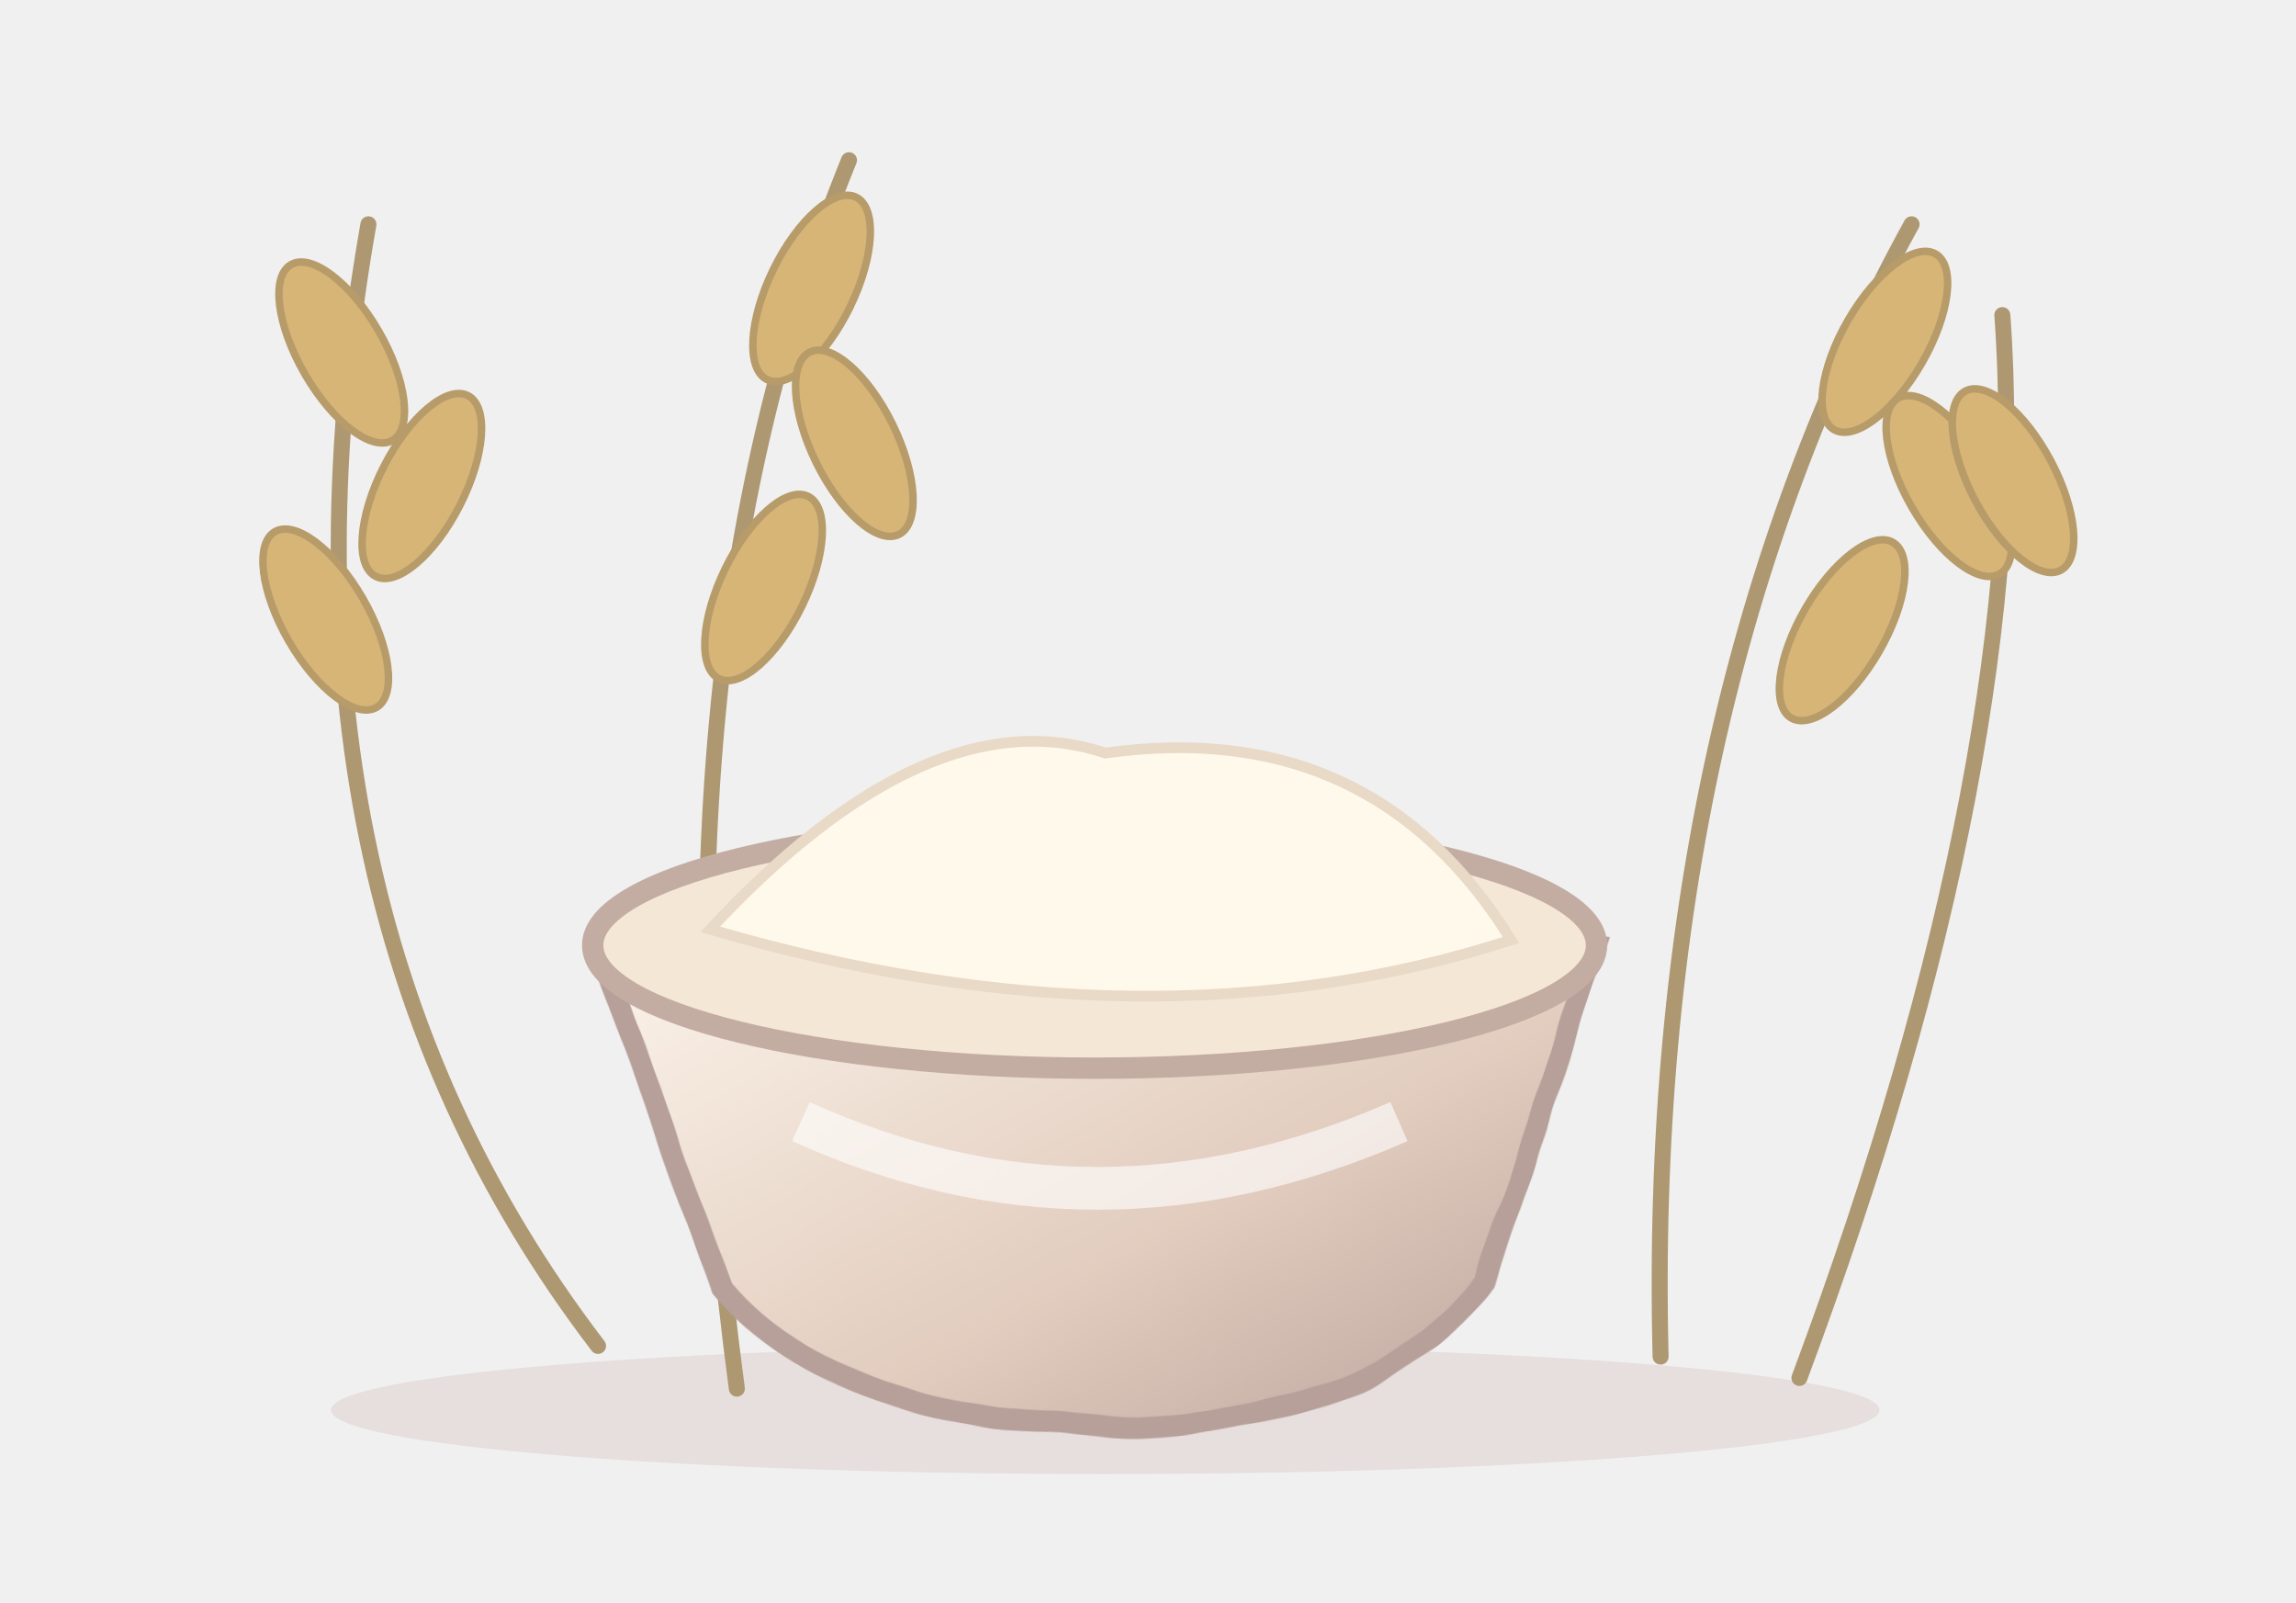
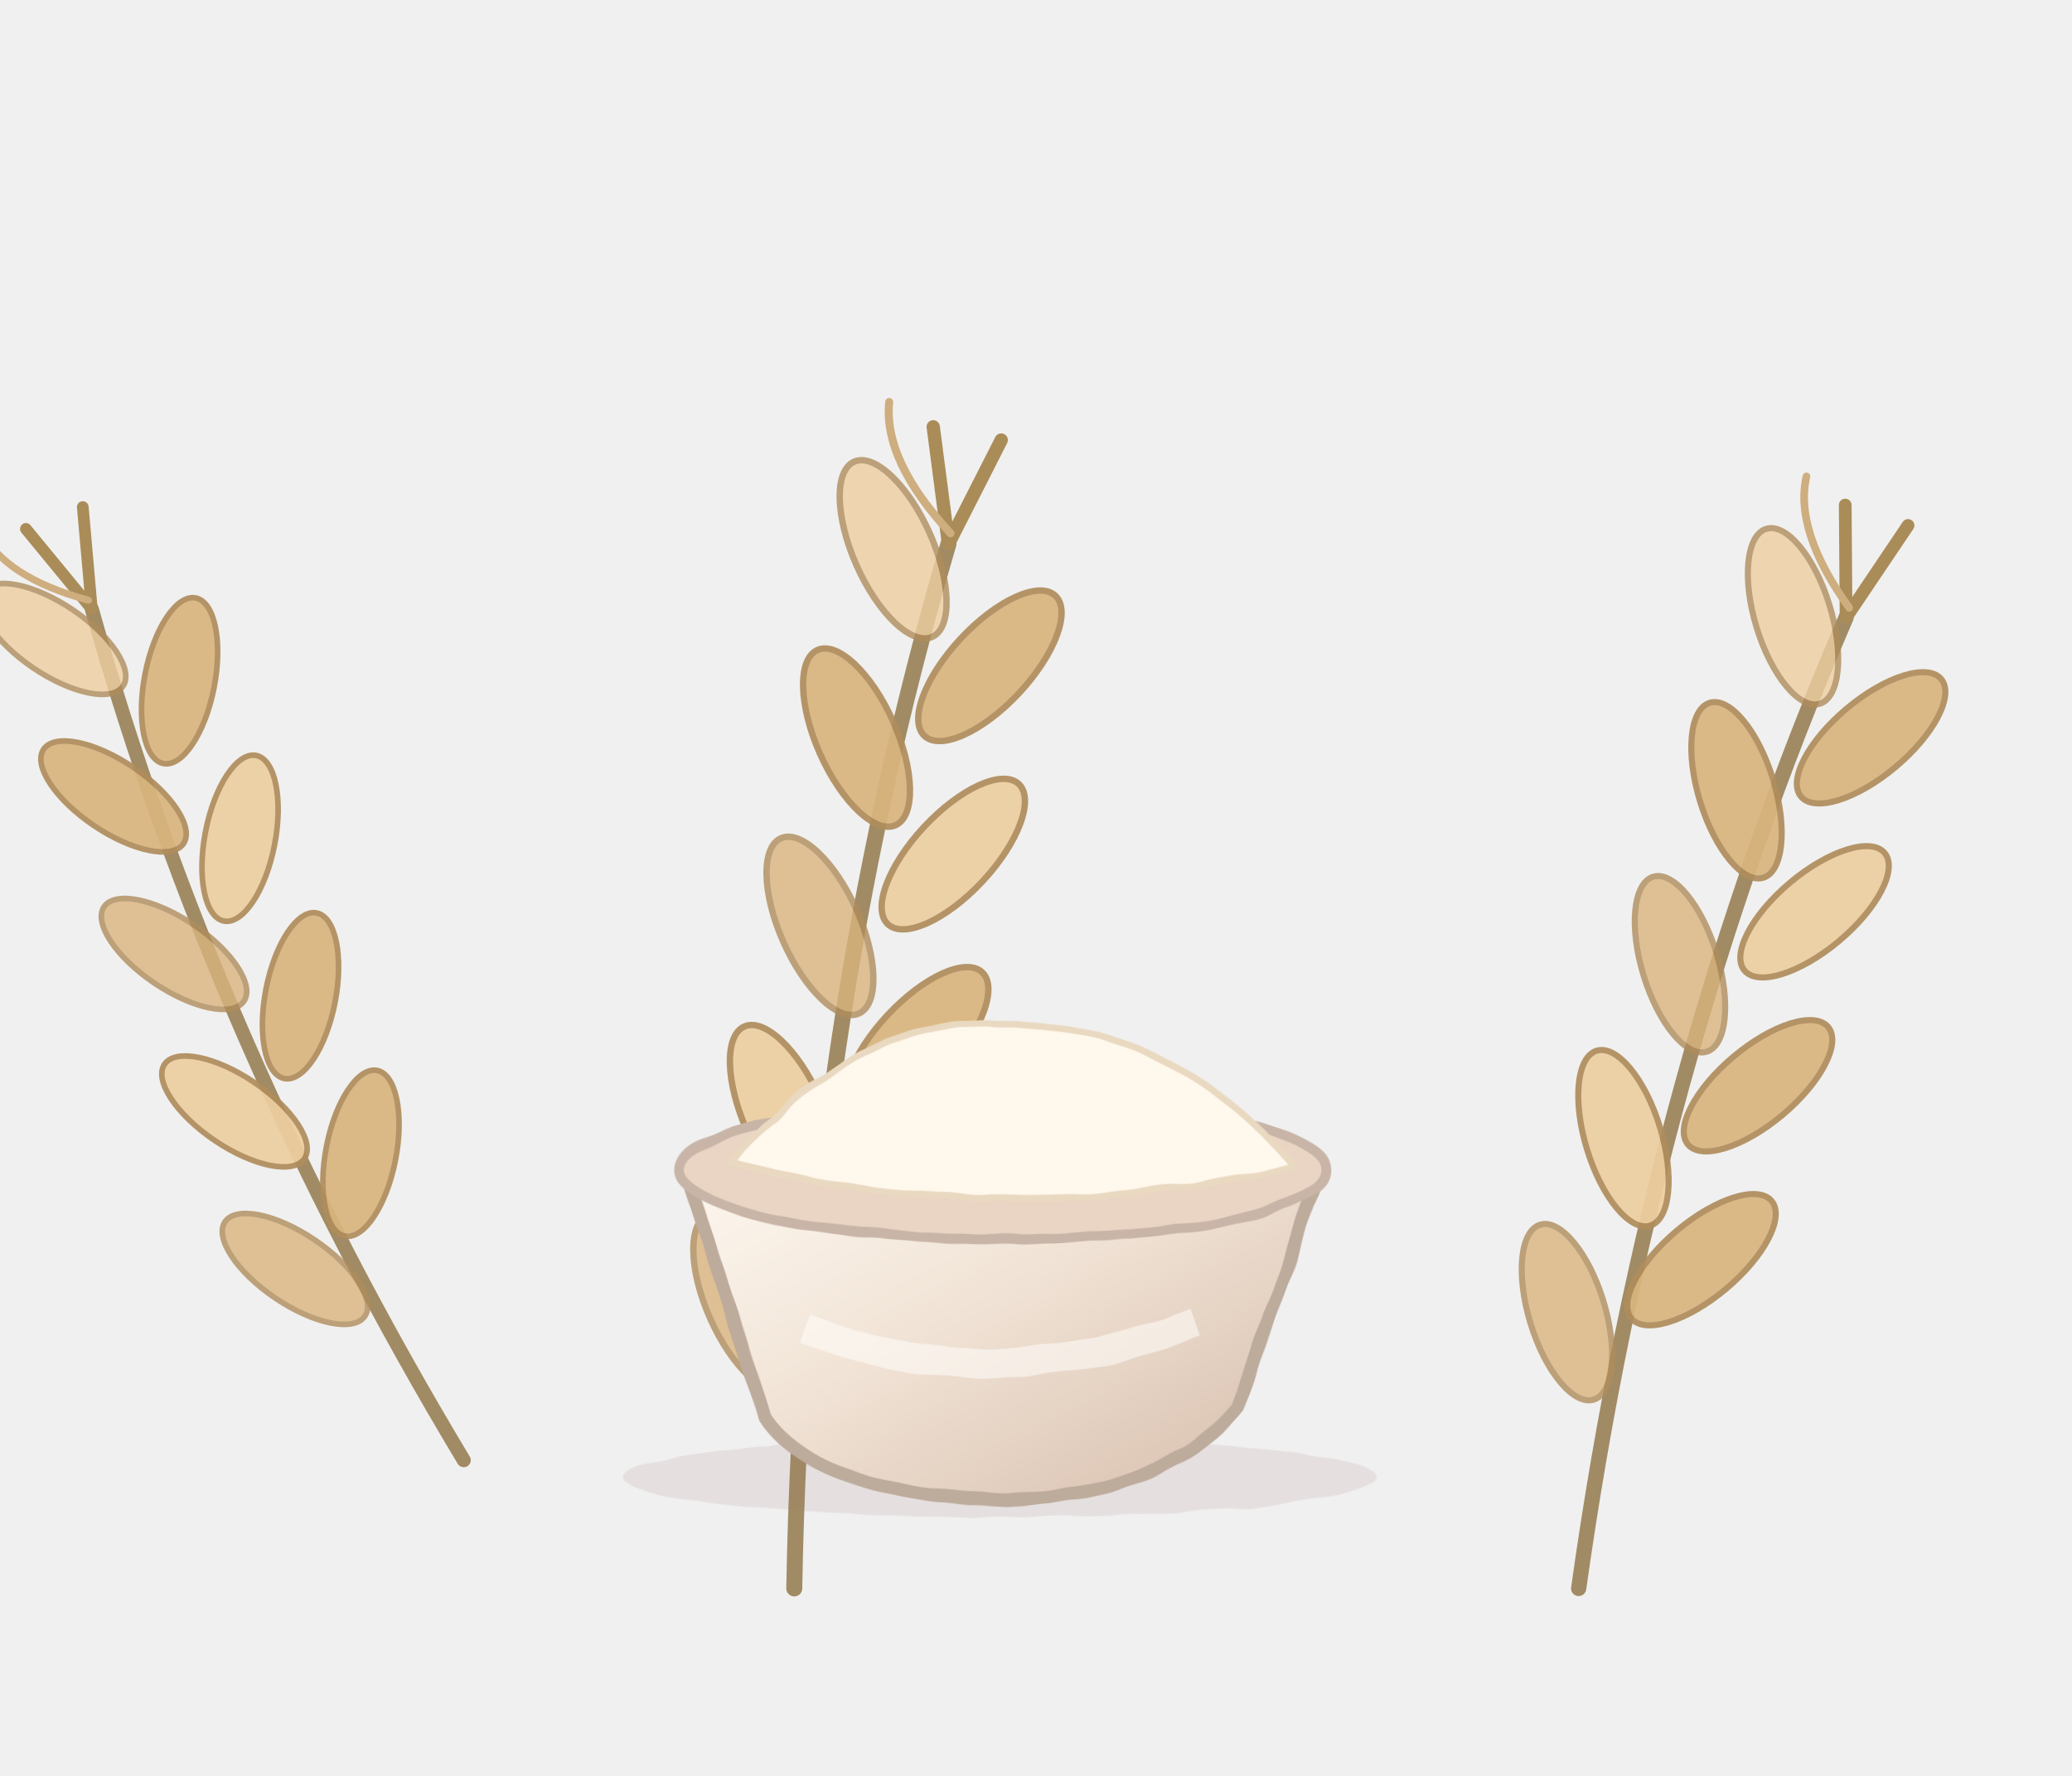
- <svg xmlns="http://www.w3.org/2000/svg" viewBox="0 0 430 300" role="img" aria-labelledby="t">
+ <svg xmlns="http://www.w3.org/2000/svg" viewBox="0 0 420 360" role="img" aria-labelledby="t">
  <defs>
-     <linearGradient id="bowl" x1="0" y1="0" x2="1" y2="1">
-       <stop stop-color="#fff8ef" />
-       <stop offset=".6" stop-color="#e2cdbf" />
-       <stop offset="1" stop-color="#b9a09a" />
+     <linearGradient id="crust" x1="0" y1="0" x2=".85" y2="1">
+       <stop stop-color="#ffefc6" />
+       <stop offset=".24" stop-color="#e7a96f" />
+       <stop offset=".57" stop-color="#c78150" />
+       <stop offset=".83" stop-color="#9e5939" />
+       <stop offset="1" stop-color="#6a382b" />
    </linearGradient>
-     <filter id="w">
-       <feTurbulence type="fractalNoise" baseFrequency=".04" numOctaves="3" seed="9" result="n" />
-       <feDisplacementMap in="SourceGraphic" in2="n" scale="2" />
+     <linearGradient id="crumb" x1="0" y1="0" x2=".65" y2="1">
+       <stop stop-color="#fff9e9" />
+       <stop offset=".45" stop-color="#fae9c9" />
+       <stop offset="1" stop-color="#deb78b" />
+     </linearGradient>
+     <linearGradient id="paper" x1="0" y1="0" x2=".9" y2=".95">
+       <stop stop-color="#fffaf3" />
+       <stop offset=".47" stop-color="#f2e5d8" />
+       <stop offset="1" stop-color="#d9c1b0" />
+     </linearGradient>
+     <linearGradient id="blush" x1="0" y1="0" x2=".9" y2="1">
+       <stop stop-color="#f4d5d5" />
+       <stop offset=".52" stop-color="#d5a09f" />
+       <stop offset="1" stop-color="#9e656a" />
+     </linearGradient>
+     <linearGradient id="wood" x1=".05" y1=".1" x2=".95" y2=".9">
+       <stop stop-color="#f1cf9d" />
+       <stop offset=".55" stop-color="#c99161" />
+       <stop offset="1" stop-color="#8d553c" />
+     </linearGradient>
+     <linearGradient id="glass" x1="0" y1=".1" x2="1" y2=".3">
+       <stop stop-color="#978681" stop-opacity=".48" />
+       <stop offset=".21" stop-color="#fdfbf4" stop-opacity=".55" />
+       <stop offset=".65" stop-color="#e6dfd4" stop-opacity=".16" />
+       <stop offset="1" stop-color="#807b77" stop-opacity=".55" />
+     </linearGradient>
+     <linearGradient id="starter" x1=".1" y1=".1" x2=".5" y2="1">
+       <stop stop-color="#f3d9ab" />
+       <stop offset=".55" stop-color="#d3a171" />
+       <stop offset="1" stop-color="#a36e50" />
+     </linearGradient>
+     <linearGradient id="metal" x1="0" y1=".15" x2="1" y2=".8">
+       <stop stop-color="#a7a29a" />
+       <stop offset=".23" stop-color="#fefdf8" />
+       <stop offset=".48" stop-color="#c4c3b9" />
+       <stop offset=".75" stop-color="#fffdfa" />
+       <stop offset="1" stop-color="#8d8b86" />
+     </linearGradient>
+     <filter id="wash" x="-8%" y="-8%" width="116%" height="116%">
+       <feTurbulence type="fractalNoise" baseFrequency=".018" numOctaves="3" seed="9" result="noise" />
+       <feDisplacementMap in="SourceGraphic" in2="noise" scale="3.8" />
+     </filter>
+     <filter id="dry" x="-8%" y="-8%" width="116%" height="116%">
+       <feTurbulence type="fractalNoise" baseFrequency=".062" numOctaves="2" seed="14" result="noise" />
+       <feDisplacementMap in="SourceGraphic" in2="noise" scale="1.9" />
+     </filter>
+     <filter id="shade">
+       <feGaussianBlur stdDeviation="9" />
    </filter>
  </defs>
-   <ellipse cx="207" cy="264" rx="145" ry="12" fill="#bb8d8b" opacity=".18" />
-   <g stroke="#ad9871" stroke-width="3" fill="none" stroke-linecap="round">
-     <path d="M112 252q-65-85-43-210M138 260q-18-134 21-230M311 254q-3-121 47-212M337 258q44-118 38-199" />
+   <g transform="translate(94 296) rotate(-21) scale(0.95)" stroke-linecap="round">
+     <path d="M0 0Q-18-102-9-198" fill="none" stroke="#a18b64" stroke-width="3" />
+     <path d="M-9-198l-7-21m7 21 6-21" stroke="#aa8c58" stroke-width="2.5" />
+     <ellipse cx="-19" cy="-195" rx="7.5" ry="18" transform="rotate(-35 -19 -195)" fill="#edcea0" opacity=".8" stroke="#af8c5b" stroke-width="1.2" />
+     <ellipse cx="3" cy="-177" rx="7.5" ry="18" transform="rotate(32 3 -177)" fill="#d9b47d" opacity=".92" stroke="#af8c5b" stroke-width="1.2" />
+     <ellipse cx="-19" cy="-159" rx="7.5" ry="18" transform="rotate(-35 -19 -159)" fill="#d9b47d" opacity=".92" stroke="#af8c5b" stroke-width="1.2" />
+     <ellipse cx="3" cy="-141" rx="7.5" ry="18" transform="rotate(32 3 -141)" fill="#edcea0" opacity=".92" stroke="#af8c5b" stroke-width="1.2" />
+     <ellipse cx="-19" cy="-123" rx="7.5" ry="18" transform="rotate(-35 -19 -123)" fill="#d9b47d" opacity=".8" stroke="#af8c5b" stroke-width="1.2" />
+     <ellipse cx="3" cy="-105" rx="7.5" ry="18" transform="rotate(32 3 -105)" fill="#d9b47d" opacity=".92" stroke="#af8c5b" stroke-width="1.2" />
+     <ellipse cx="-19" cy="-87" rx="7.5" ry="18" transform="rotate(-35 -19 -87)" fill="#edcea0" opacity=".92" stroke="#af8c5b" stroke-width="1.2" />
+     <ellipse cx="3" cy="-69" rx="7.5" ry="18" transform="rotate(32 3 -69)" fill="#d9b47d" opacity=".92" stroke="#af8c5b" stroke-width="1.2" />
+     <ellipse cx="-19" cy="-51" rx="7.5" ry="18" transform="rotate(-35 -19 -51)" fill="#d9b47d" opacity=".8" stroke="#af8c5b" stroke-width="1.2" />
+     <path d="M-9-200Q-24-211-25-222" stroke="#cead7e" stroke-width="1.5" fill="none" />
  </g>
-   <g fill="#d7b577" stroke="#b79b69" stroke-width="1.4">
-     <ellipse cx="64" cy="66" rx="8" ry="19" transform="rotate(-30 64 66)" />
-     <ellipse cx="79" cy="91" rx="8" ry="19" transform="rotate(27 79 91)" />
-     <ellipse cx="61" cy="116" rx="8" ry="19" transform="rotate(-30 61 116)" />
-     <ellipse cx="152" cy="54" rx="8" ry="19" transform="rotate(26 152 54)" />
-     <ellipse cx="160" cy="83" rx="8" ry="19" transform="rotate(-26 160 83)" />
-     <ellipse cx="143" cy="110" rx="8" ry="19" transform="rotate(26 143 110)" />
-     <ellipse cx="353" cy="64" rx="8" ry="19" transform="rotate(30 353 64)" />
-     <ellipse cx="365" cy="91" rx="8" ry="19" transform="rotate(-30 365 91)" />
-     <ellipse cx="345" cy="118" rx="8" ry="19" transform="rotate(30 345 118)" />
-     <ellipse cx="377" cy="90" rx="8" ry="19" transform="rotate(-28 377 90)" />
+   <g transform="translate(161 322) rotate(11) scale(1.08)" stroke-linecap="round">
+     <path d="M0 0Q-18-102-9-198" fill="none" stroke="#a18b64" stroke-width="3" />
+     <path d="M-9-198l-7-21m7 21 6-21" stroke="#aa8c58" stroke-width="2.5" />
+     <ellipse cx="-19" cy="-195" rx="7.5" ry="18" transform="rotate(-35 -19 -195)" fill="#edcea0" opacity=".8" stroke="#af8c5b" stroke-width="1.2" />
+     <ellipse cx="3" cy="-177" rx="7.5" ry="18" transform="rotate(32 3 -177)" fill="#d9b47d" opacity=".92" stroke="#af8c5b" stroke-width="1.2" />
+     <ellipse cx="-19" cy="-159" rx="7.5" ry="18" transform="rotate(-35 -19 -159)" fill="#d9b47d" opacity=".92" stroke="#af8c5b" stroke-width="1.2" />
+     <ellipse cx="3" cy="-141" rx="7.5" ry="18" transform="rotate(32 3 -141)" fill="#edcea0" opacity=".92" stroke="#af8c5b" stroke-width="1.2" />
+     <ellipse cx="-19" cy="-123" rx="7.5" ry="18" transform="rotate(-35 -19 -123)" fill="#d9b47d" opacity=".8" stroke="#af8c5b" stroke-width="1.2" />
+     <ellipse cx="3" cy="-105" rx="7.5" ry="18" transform="rotate(32 3 -105)" fill="#d9b47d" opacity=".92" stroke="#af8c5b" stroke-width="1.2" />
+     <ellipse cx="-19" cy="-87" rx="7.5" ry="18" transform="rotate(-35 -19 -87)" fill="#edcea0" opacity=".92" stroke="#af8c5b" stroke-width="1.2" />
+     <ellipse cx="3" cy="-69" rx="7.5" ry="18" transform="rotate(32 3 -69)" fill="#d9b47d" opacity=".92" stroke="#af8c5b" stroke-width="1.2" />
+     <ellipse cx="-19" cy="-51" rx="7.5" ry="18" transform="rotate(-35 -19 -51)" fill="#d9b47d" opacity=".8" stroke="#af8c5b" stroke-width="1.2" />
+     <path d="M-9-200Q-24-211-25-222" stroke="#cead7e" stroke-width="1.5" fill="none" />
  </g>
-   <path d="M112 177q87-23 187 0l-21 63q-19 26-67 27-54 0-76-26z" fill="url(#bowl)" stroke="#b6a099" stroke-width="4" filter="url(#w)" />
-   <ellipse cx="205" cy="177" rx="94" ry="23" fill="#f5e7d6" stroke="#c3ada3" stroke-width="4" />
-   <path d="M133 174q41-44 74-33 50-7 76 35-68 22-150-2z" fill="#fff9eb" stroke="#e9d9c7" stroke-width="2" />
-   <path d="M150 210q55 25 112 0" fill="none" stroke="#fff" stroke-width="8" opacity=".6" />
+   <g transform="translate(320 322) rotate(18) scale(1.03)" stroke-linecap="round">
+     <path d="M0 0Q-18-102-9-198" fill="none" stroke="#a18b64" stroke-width="3" />
+     <path d="M-9-198l-7-21m7 21 6-21" stroke="#aa8c58" stroke-width="2.5" />
+     <ellipse cx="-19" cy="-195" rx="7.5" ry="18" transform="rotate(-35 -19 -195)" fill="#edcea0" opacity=".8" stroke="#af8c5b" stroke-width="1.2" />
+     <ellipse cx="3" cy="-177" rx="7.5" ry="18" transform="rotate(32 3 -177)" fill="#d9b47d" opacity=".92" stroke="#af8c5b" stroke-width="1.2" />
+     <ellipse cx="-19" cy="-159" rx="7.5" ry="18" transform="rotate(-35 -19 -159)" fill="#d9b47d" opacity=".92" stroke="#af8c5b" stroke-width="1.2" />
+     <ellipse cx="3" cy="-141" rx="7.5" ry="18" transform="rotate(32 3 -141)" fill="#edcea0" opacity=".92" stroke="#af8c5b" stroke-width="1.2" />
+     <ellipse cx="-19" cy="-123" rx="7.5" ry="18" transform="rotate(-35 -19 -123)" fill="#d9b47d" opacity=".8" stroke="#af8c5b" stroke-width="1.2" />
+     <ellipse cx="3" cy="-105" rx="7.5" ry="18" transform="rotate(32 3 -105)" fill="#d9b47d" opacity=".92" stroke="#af8c5b" stroke-width="1.2" />
+     <ellipse cx="-19" cy="-87" rx="7.5" ry="18" transform="rotate(-35 -19 -87)" fill="#edcea0" opacity=".92" stroke="#af8c5b" stroke-width="1.2" />
+     <ellipse cx="3" cy="-69" rx="7.5" ry="18" transform="rotate(32 3 -69)" fill="#d9b47d" opacity=".92" stroke="#af8c5b" stroke-width="1.2" />
+     <ellipse cx="-19" cy="-51" rx="7.5" ry="18" transform="rotate(-35 -19 -51)" fill="#d9b47d" opacity=".8" stroke="#af8c5b" stroke-width="1.2" />
+     <path d="M-9-200Q-24-211-25-222" stroke="#cead7e" stroke-width="1.5" fill="none" />
+   </g>
+   <g transform="translate(131 207) scale(0.67)" filter="url(#dry)">
+     <ellipse cx="107" cy="138" rx="114" ry="12" fill="#99766d" opacity=".13" />
+     <path d="M12 45q94-28 192 0l-25 72q-20 25-70 28-58-2-73-25z" fill="url(#paper)" stroke="#bdab9c" stroke-width="4" />
+     <ellipse cx="108" cy="45" rx="98" ry="21" fill="#ead5c4" stroke="#c9b5a7" stroke-width="3" />
+     <path d="M26 43q37-45 80-42 53-1 90 43-88 20-170-1z" fill="#fff8ec" stroke="#ead9c1" stroke-width="2" />
+     <path d="M48 93q56 22 118-2" stroke="#fffdfa" stroke-width="9" opacity=".56" fill="none" />
+   </g>
</svg>
